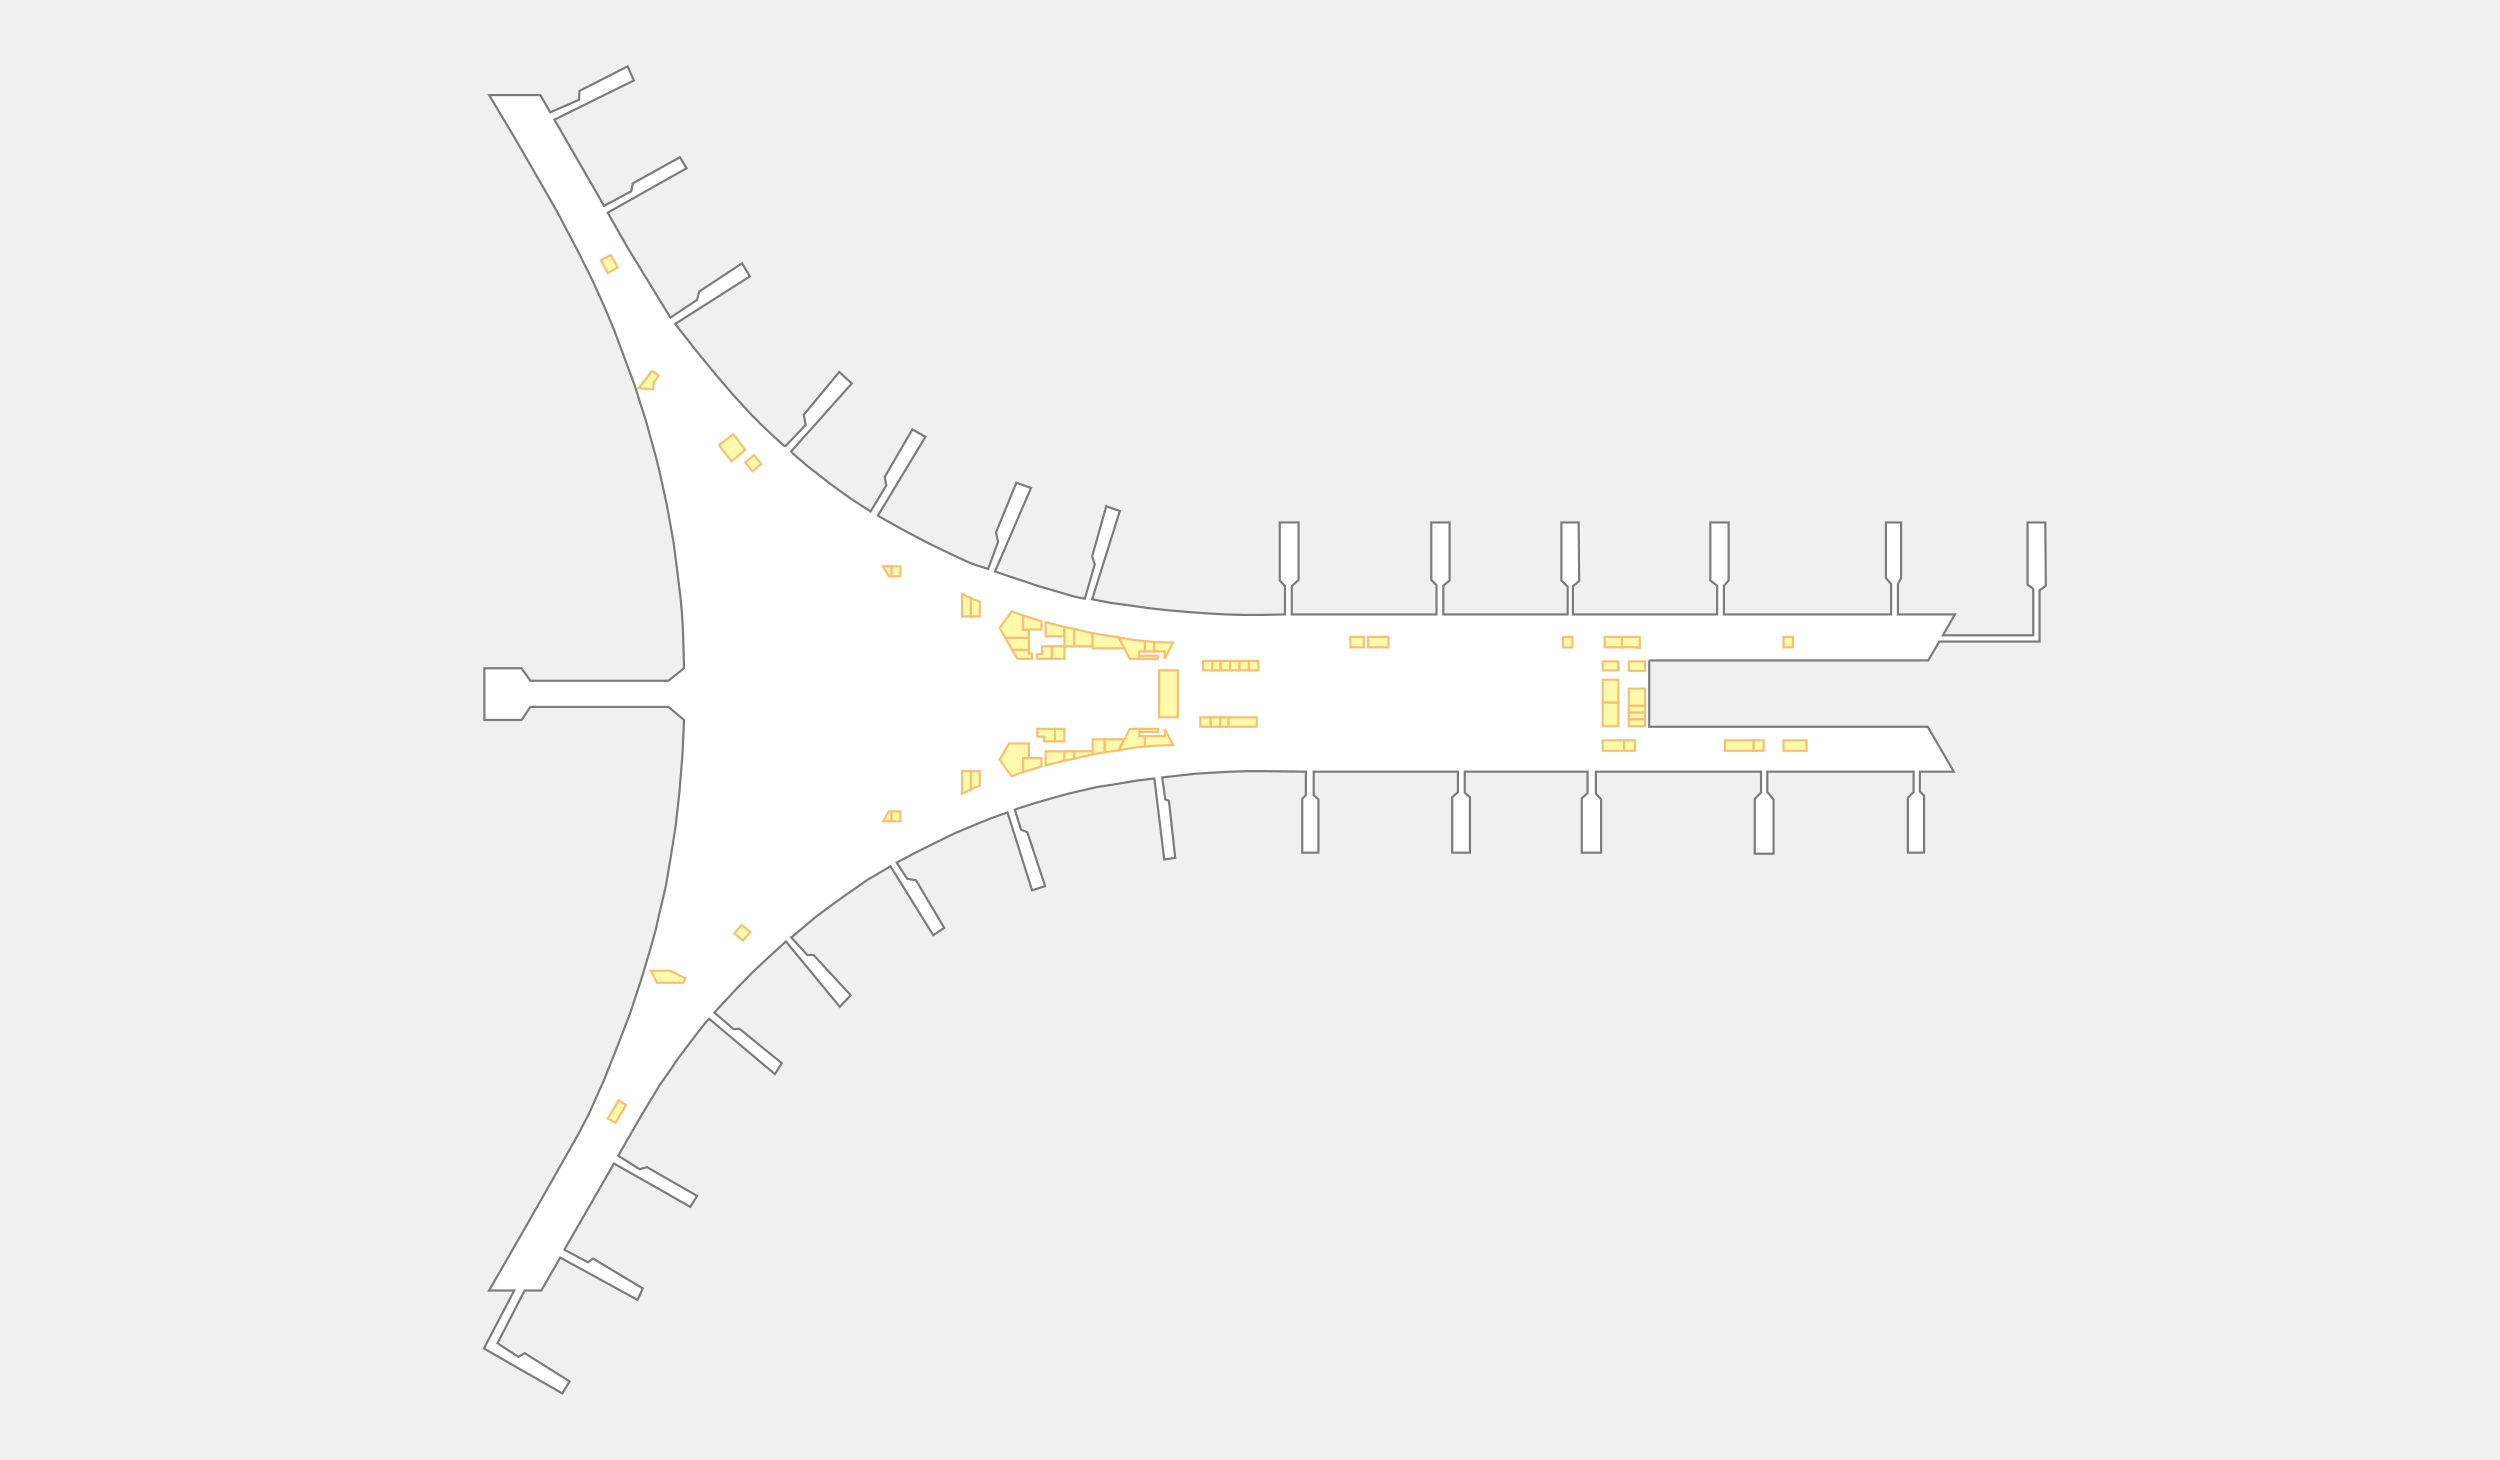
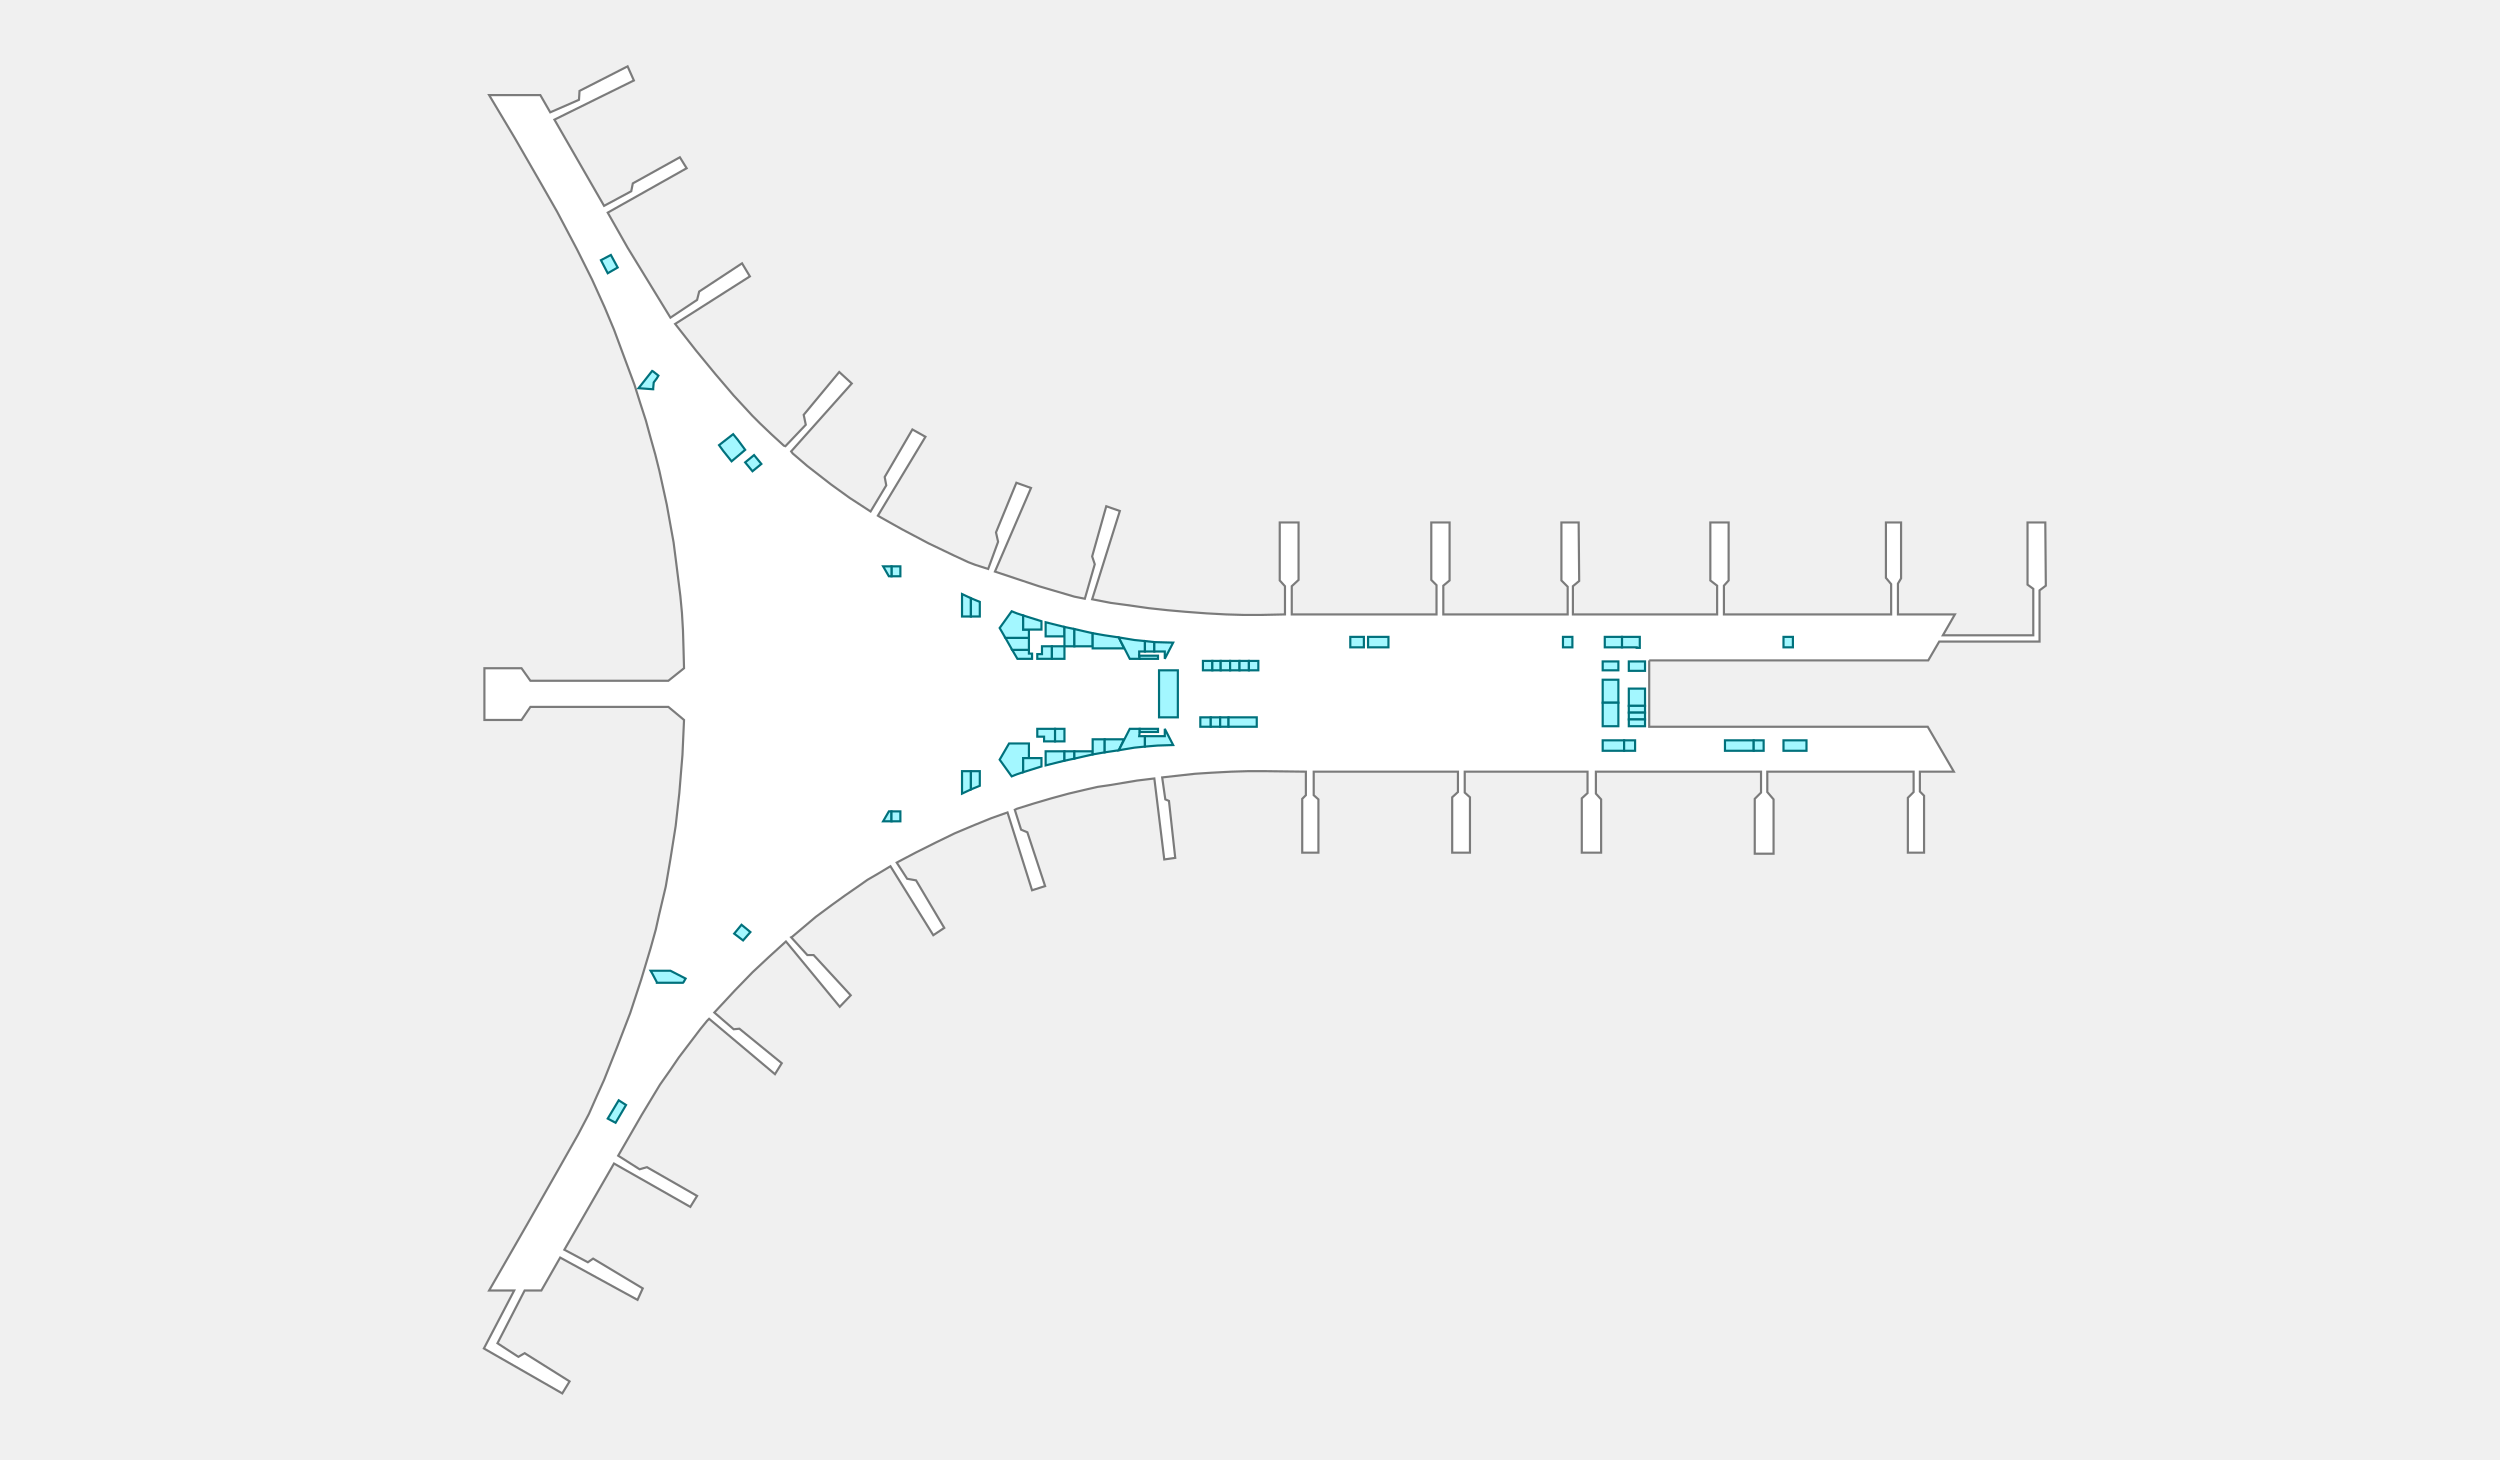
<svg xmlns="http://www.w3.org/2000/svg" width="1148.258pt" height="670.507pt" viewBox="0 0 1148.258 670.507" enable-background="new 0 0 1148.258 670.507" version="1.1">
  <g id="K3-F3" style="fill:#fff; stroke:#7b7b7b; stroke-width:1px;">
    <path d="     M757.482,303.32L757.482,333.796L885.409,333.796L897.409,354.434L881.808,354.434L881.808,363.552L883.729,365.472     L883.729,391.629L876.288,391.629L876.288,366.432L878.928,363.792L878.928,354.434L811.725,354.434L811.725,363.792     L814.605,367.152L814.605,392.109L805.964,392.109L805.964,366.912L808.844,364.032L808.844,354.434L733,354.434     L733,364.512L735.4,367.152L735.4,391.629L726.52,391.629L726.52,366.672L729.16,364.272L     729.16,354.434L672.757,354.434L672.757,364.032L675.157,366.192L675.157,391.629L666.997,391.629L     666.997,366.192L669.637,363.792L669.637,354.434L603.393,354.434L603.393,365.232L605.553,367.152L     605.553,391.629L598.113,391.629L598.113,366.912L599.793,365.232L599.793,354.434L580.592,354.194L     573.391,354.194L565.471,354.434L556.351,354.914L548.91,355.393L533.789,357.073L535.229,367.152L536.909,367.872     L539.79,394.028L534.749,394.748L530.189,357.553L522.269,358.513L509.308,360.673L504.268,361.393L     498.987,362.593L490.827,364.512L482.907,366.672L474.746,369.072L467.066,371.471L466.106,371.951L468.986,381.07     L471.866,382.27L480.026,406.987L474.026,408.906L462.745,373.151L455.305,375.791L447.625,378.91L438.504,382.75     L429.624,387.069L420.983,391.389L411.863,396.188L416.663,403.627L420.743,404.347L433.704,426.184L428.664,429.544     L408.982,397.868L402.982,401.467L398.422,404.107L394.342,406.987L388.101,411.306L382.101,415.626L374.661,421.145     L363.86,430.264L363.38,430.504L370.82,438.663L373.701,438.663L390.741,457.14L385.701,462.419     L360.98,432.423L353.059,439.622L345.619,446.582L337.699,454.74L328.098,465.059L336.978,472.738L339.619,472.498     L359.06,488.336L355.94,493.375L325.698,467.939L324.738,468.899L321.618,472.738L311.777,485.696L307.697,491.696     L303.137,498.175L294.736,512.093L283.936,530.811L293.776,537.05L297.136,536.09L320.178,549.288L     317.057,554.327L282.015,534.41L259.214,574.005L270.015,579.764L272.415,578.084L295.216,591.763L292.816,597.042     L257.294,577.604L248.654,592.722L240.973,592.722L228.493,616.959L238.093,623.198L240.973,621.519L     261.614,634.477L258.254,639.996L222.252,619.359L236.173,592.722L224.652,592.722L242.173,562.246L256.094,537.77     L265.455,521.212L270.495,511.613L274.095,503.454L277.455,496.015L283.456,480.897L289.456,465.299     L294.496,449.941L298.816,435.543L301.217,426.904L302.657,420.425L305.777,407.227L307.937,394.508L310.337,379.39     L312.017,364.272L312.737,355.393L313.457,346.755L314.177,330.677L306.977,324.677L243.613,324.677L239.533,330.677     L222.492,330.677L222.492,306.92L239.533,306.92L243.613,312.679L306.977,312.679L314.177,306.92L     313.937,297.801L313.697,289.642L313.217,281.483L312.497,273.804L311.537,266.125L310.577,258.446L309.377,249.087     L307.937,241.168L306.257,231.81L304.577,224.131L302.897,216.452L300.977,208.773L298.816,201.094L296.656,193.175     L294.016,185.016L291.376,176.617L287.536,166.298L282.015,151.42L277.695,141.102L271.935,128.383     L264.975,114.465L255.854,97.187L248.174,83.749L236.413,63.352L224.652,43.674L248.174,43.674L252.734,51.593     L265.935,45.834L266.175,41.755L288.256,30.476L291.136,36.955L254.654,54.953L277.455,94.548L289.936,87.829     L290.656,84.229L312.257,72.231L315.377,77.27L279.135,97.667L288.256,113.745L307.937,145.901L320.178,137.742     L321.138,133.902L340.819,120.944L344.419,126.943L310.097,148.781L319.698,161.019L328.578,171.817L     336.978,181.656L345.619,191.015L348.979,194.375L354.259,199.414L360.02,204.693L360.74,204.933L370.1,195.094     L369.14,190.535L385.461,170.858L391.221,176.137L363.38,207.333L364.1,208.293L370.82,214.052     L377.301,219.091L381.621,222.451L390.261,228.69L399.862,234.929L407.062,222.931L406.342,219.091L     419.063,197.254L425.063,200.614L403.222,236.849L404.422,237.569L414.263,243.088L426.503,249.567L438.024,255.087     L444.744,258.206L447.865,259.406L453.865,261.326L458.425,248.847L457.465,244.528L466.826,221.731     L473.546,224.131L456.985,262.526L477.146,269.245L493.467,274.044L498.267,275.004L502.828,259.166L     501.628,255.567L508.108,232.53L514.348,234.689L501.628,275.244L510.268,276.924L517.468,277.884L527.549,279.323     L536.429,280.283L544.59,281.003L554.19,281.723L563.071,282.203L571.231,282.443L579.152,282.443L     590.192,282.203L590.192,269.245L587.792,266.605L587.792,239.969L596.433,239.969L596.433,266.365L593.313,269.245     L593.313,282.203L594.513,282.203L659.796,282.203L659.796,268.765L657.396,266.365L657.396,239.969     L665.797,239.969L665.797,266.605L662.916,269.005L662.916,282.203L720.04,282.203L720.04,269.485     L717.159,266.605L717.159,239.969L725.08,239.969L725.32,266.845L722.44,269.245L722.44,282.203L     788.683,282.203L788.683,269.005L785.563,266.605L785.563,239.969L793.964,239.969L793.964,266.605L     791.803,269.005L791.803,282.203L868.608,282.203L868.608,268.285L866.208,265.405L866.208,239.969L     873.168,239.969L873.168,265.645L871.728,268.045L871.728,282.203L897.889,282.203L892.369,291.802L933.891,291.802     L933.891,270.445L931.251,268.525L931.251,239.969L939.412,239.969L939.652,269.005L936.771,271.164     L936.771,294.681L890.689,294.681L885.649,303.32L757.482,303.32" />
  </g>
-   <g id="K3-F3-Store" style="fill:#fdfaab; stroke:#f5c074; stroke-width:1px;">
+   <g id="K3-F3-Store" style="fill:#a3f7ff; stroke:#00717c; stroke-width:1px;">
    <path id="K3-F3-S001" d="     M276.015,119.504L280.575,117.105L283.696,122.864L279.135,125.504L276.015,119.504z" />
    <path id="K3-F3-S002" d="     M300.016,178.297L300.016,178.777L299.776,178.777L293.296,178.297L299.536,170.378L300.016,170.618L     302.417,172.537L301.697,173.737L300.256,175.657L300.016,178.297z" />
    <path id="K3-F3-S003" d="     M342.259,206.613L336.018,211.892L332.178,207.093L330.258,204.453L336.738,199.414L338.899,202.054L     342.259,206.613z" />
    <path id="K3-F3-S004" d="     M349.699,213.092L345.619,216.452L342.259,212.372L346.339,209.013L349.699,213.092z" />
    <path id="K3-F3-S005" d="     M344.659,428.104L341.299,431.943L337.219,428.824L340.579,424.744L344.659,428.104z" />
    <path id="K3-F3-S006" d="     M313.697,451.381L301.697,451.381L301.697,451.141L299.536,447.061L298.816,445.862L300.016,445.862L307.937,445.862     L314.897,449.461L313.937,451.141L313.697,451.381z" />
    <path id="K3-F3-S007" d="     M279.135,513.773L284.176,505.374L287.536,507.534L282.736,515.692L279.135,513.773z" />
    <path id="K3-F3-S008" d="     M413.543,264.685L409.462,264.685L409.462,260.126L413.543,260.126L413.543,264.685z" />
    <path id="K3-F3-S009" d="     M409.462,260.126L409.462,264.685L408.262,264.685L405.622,260.126L409.462,260.126z" />
    <path id="K3-F3-S010" d="     M445.944,274.764L445.944,283.163L441.864,283.163L441.864,272.844L445.944,274.764z" />
    <path id="K3-F3-S011" d="     M445.944,283.163L445.944,274.764L450.025,276.444L450.025,283.163L445.944,283.163z" />
    <path id="K3-F3-S012" d="     M472.586,293.002L461.785,293.002L459.145,288.442L464.666,280.763L467.066,281.723L469.946,282.683L469.946,289.162     L472.586,289.162L472.586,293.002z" />
    <path id="K3-F3-S013" d="     M469.946,282.683L478.346,285.323L478.346,289.162L469.946,289.162L469.946,282.683z" />
    <path id="K3-F3-S014" d="     M472.586,296.841L472.586,298.521L464.906,298.521L461.785,293.002L472.586,293.002L472.586,296.841     z" />
    <path id="K3-F3-S015" d="     M472.586,298.521L472.586,300.201L474.026,300.201L474.026,302.6L467.306,302.6L464.906,298.521     L472.586,298.521z" />
    <path id="K3-F3-S016" d="     M488.907,287.962L488.907,292.282L480.266,292.282L480.266,285.803L488.907,287.962z" />
    <path id="K3-F3-S017" d="     M488.907,296.841L488.907,287.962L493.467,288.922L493.467,296.841L488.907,296.841z" />
    <path id="K3-F3-S018" d="     M493.467,296.841L493.467,288.922L501.868,290.842L501.868,296.841L493.467,296.841z" />
    <path id="K3-F3-S019" d="     M507.388,297.801L501.868,297.801L501.868,290.842L507.388,291.802L513.868,292.762L516.268,297.801     L507.388,297.801z" />
    <path id="K3-F3-S020" d="     M523.469,302.6L518.908,302.6L513.868,292.762L521.069,293.962L525.869,294.441L525.869,299.241L     523.229,299.241L523.229,301.161L523.469,302.6z" />
    <path id="K3-F3-S021" d="     M530.189,294.921L530.189,299.241L525.869,299.241L525.869,294.441L530.189,294.921z" />
    <path id="K3-F3-S022" d="     M530.189,299.241L530.189,294.921L538.83,295.161L534.989,302.6L534.989,299.241L530.189,299.241z" />
    <path id="K3-F3-S023" d="     M476.426,300.441L478.586,300.441L478.586,296.841L483.147,296.841L483.147,302.6L476.426,302.6     L476.426,300.441z" />
    <path id="K3-F3-S024" d="     M484.587,302.6L483.147,302.6L483.147,296.841L484.587,296.841L488.907,296.841L488.907,302.6L484.587,302.6     z" />
    <path id="K3-F3-S025" d="     M523.469,302.6L523.229,301.161L531.869,301.161L531.869,302.6L523.469,302.6z" />
    <path id="K3-F3-S026" d="     M626.434,292.522L626.434,297.321L620.194,297.321L620.194,292.522L626.434,292.522z" />
    <path id="K3-F3-S027" d="     M637.715,292.522L637.715,297.321L628.354,297.321L628.354,292.522L637.715,292.522z" />
    <path id="K3-F3-S028" d="     M722.2,292.522L722.2,297.321L717.879,297.321L717.879,292.522L722.2,292.522z" />
    <path id="K3-F3-S029" d="     M741.161,297.321L737.08,297.321L737.08,292.522L741.161,292.522L741.641,292.522L745.001,292.522L745.001,297.321     L741.641,297.321L741.161,297.321z" />
    <path id="K3-F3-S030" d="     M753.161,292.522L753.161,297.561L751.721,297.561L751.721,297.321L750.281,297.321L745.961,297.321L     745.001,297.321L745.001,292.522L745.961,292.522L750.281,292.522L751.721,292.522L753.161,292.522z" />
    <path id="K3-F3-S031" d="     M823.485,292.522L823.485,297.321L819.165,297.321L819.165,292.522L823.485,292.522z" />
    <path id="K3-F3-S032" d="     M556.831,307.88L552.51,307.88L552.51,303.56L556.831,303.56L556.831,307.88z" />
    <path id="K3-F3-S033" d="     M560.671,307.88L556.831,307.88L556.831,303.56L560.671,303.56L560.671,307.88z" />
    <path id="K3-F3-S034" d="     M564.991,307.88L560.671,307.88L560.671,303.56L564.991,303.56L564.991,307.88z" />
    <path id="K3-F3-S035" d="     M569.311,307.88L564.991,307.88L564.991,303.56L569.311,303.56L569.311,307.88z" />
    <path id="K3-F3-S036" d="     M573.631,307.88L569.311,307.88L569.311,303.56L573.631,303.56L573.631,307.88z" />
    <path id="K3-F3-S037" d="     M577.952,307.88L573.631,307.88L573.631,303.56L577.952,303.56L577.952,307.88z" />
    <path id="K3-F3-S038" d="     M540.99,329.477L532.349,329.477L532.349,322.998L532.349,315.079L532.349,307.88L540.99,307.88L540.99,315.079     L540.99,322.998L540.99,329.477z" />
    <path id="K3-F3-S039" d="     M552.51,333.796L551.31,333.796L551.31,329.477L552.51,329.477L556.111,329.477L556.111,333.796     L552.51,333.796L552.51,333.796z" />
    <path id="K3-F3-S040" d="     M557.071,333.796L556.111,333.796L556.111,329.477L557.071,329.477L560.431,329.477L560.431,333.796     L557.071,333.796z" />
    <path id="K3-F3-S041" d="     M561.391,333.796L560.431,333.796L560.431,329.477L561.391,329.477L564.271,329.477L564.271,333.796     L561.391,333.796z" />
    <path id="K3-F3-S042" d="     M569.551,333.796L564.271,333.796L564.271,329.477L569.551,329.477L577.232,329.477L577.232,333.796     L569.551,333.796z" />
    <path id="K3-F3-S043" d="     M743.321,307.88L736.12,307.88L736.12,303.8L743.321,303.8L743.321,307.88z" />
    <path id="K3-F3-S044" d="     M743.321,322.758L736.12,322.758L736.12,312.199L743.321,312.199L743.321,322.758z" />
    <path id="K3-F3-S045" d="     M743.321,333.556L736.12,333.556L736.12,324.198L736.12,322.758L743.321,322.758L743.321,324.198L743.321,333.556     z" />
    <path id="K3-F3-S046" d="     M755.561,308.12L748.121,308.12L748.121,303.8L755.561,303.8L755.561,308.12z" />
    <path id="K3-F3-S047" d="     M755.561,324.198L748.121,324.198L748.121,316.279L755.561,316.279L755.561,324.198z" />
    <path id="K3-F3-S048" d="     M755.561,327.317L748.121,327.317L748.121,324.198L755.561,324.198L755.561,327.317z" />
    <path id="K3-F3-S049" d="     M755.561,330.437L748.121,330.437L748.121,327.317L755.561,327.317L755.561,330.437z" />
    <path id="K3-F3-S050" d="     M748.121,330.437L755.561,330.437L755.561,333.556L748.121,333.556L748.121,330.437z" />
    <path id="K3-F3-S051" d="     M409.462,377.231L405.622,377.231L408.262,372.671L409.462,372.671L409.462,377.231z" />
    <path id="K3-F3-S052" d="     M413.543,372.671L413.543,377.231L409.462,377.231L409.462,372.671L413.543,372.671z" />
    <path id="K3-F3-S053" d="     M445.944,362.593L441.864,364.512L441.864,354.194L445.944,354.194L445.944,362.593z" />
    <path id="K3-F3-S054" d="     M445.944,362.593L445.944,354.194L450.025,354.194L450.025,360.913L445.944,362.593z" />
    <path id="K3-F3-S055" d="     M479.546,340.515L479.546,338.356L476.426,338.356L476.426,334.756L484.587,334.756L484.587,340.515L479.546,340.515     z" />
    <path id="K3-F3-S056" d="     M488.907,340.515L484.587,340.515L484.587,334.756L488.907,334.756L488.907,340.515z" />
    <path id="K3-F3-S057" d="     M469.946,354.674L467.066,355.633L464.666,356.593L459.145,348.914L463.465,341.475L472.586,341.475L472.586,348.194     L469.946,348.194L469.946,354.674z" />
    <path id="K3-F3-S058" d="     M469.946,354.674L469.946,348.194L478.346,348.194L478.346,352.034L469.946,354.674z" />
    <path id="K3-F3-S059" d="     M488.907,349.394L480.266,351.554L480.266,345.075L488.907,345.075L488.907,349.394z" />
    <path id="K3-F3-S060" d="     M488.907,345.075L493.467,345.075L493.467,348.434L488.907,349.394L488.907,345.075z" />
    <path id="K3-F3-S061" d="     M493.467,345.075L501.868,345.075L501.868,346.515L493.467,348.434L493.467,345.075z" />
    <path id="K3-F3-S062" d="     M507.388,339.556L507.388,345.555L501.868,346.515L501.868,339.556L507.388,339.556z" />
    <path id="K3-F3-S063" d="     M507.388,339.556L516.268,339.556L513.868,344.595L507.388,345.555L507.388,339.556z" />
    <path id="K3-F3-S064" d="     M523.469,334.756L523.469,336.196L523.229,338.116L525.869,338.116L525.869,342.915L521.069,343.395L513.868,344.595     L518.908,334.756L523.469,334.756z" />
    <path id="K3-F3-S065" d="     M534.989,334.756L538.83,342.195L531.629,342.435L525.869,342.915L525.869,338.116L534.989,338.116L     534.989,334.756z" />
    <path id="K3-F3-S066" d="     M523.469,334.756L531.869,334.756L531.869,336.196L523.469,336.196L523.469,334.756z" />
    <path id="K3-F3-S067" d="     M738.521,344.835L736.12,344.835L736.12,340.035L738.521,340.035L740.921,340.035L743.561,340.035     L745.961,340.035L745.961,344.835L743.561,344.835L740.921,344.835L738.521,344.835z" />
    <path id="K3-F3-S068" d="     M751.001,344.835L745.961,344.835L745.961,340.035L751.001,340.035L751.001,344.835z" />
    <path id="K3-F3-S069" d="     M805.484,344.835L792.283,344.835L792.283,340.035L805.484,340.035L805.484,344.835z" />
    <path id="K3-F3-S070" d="     M810.044,344.835L805.484,344.835L805.484,340.035L810.044,340.035L810.044,344.835L810.044,344.835     z" />
    <path id="K3-F3-S071" d="     M829.726,344.835L823.485,344.835L819.165,344.835L819.165,340.035L823.485,340.035L829.726,340.035L829.726,344.835     z" />
  </g>
</svg>
